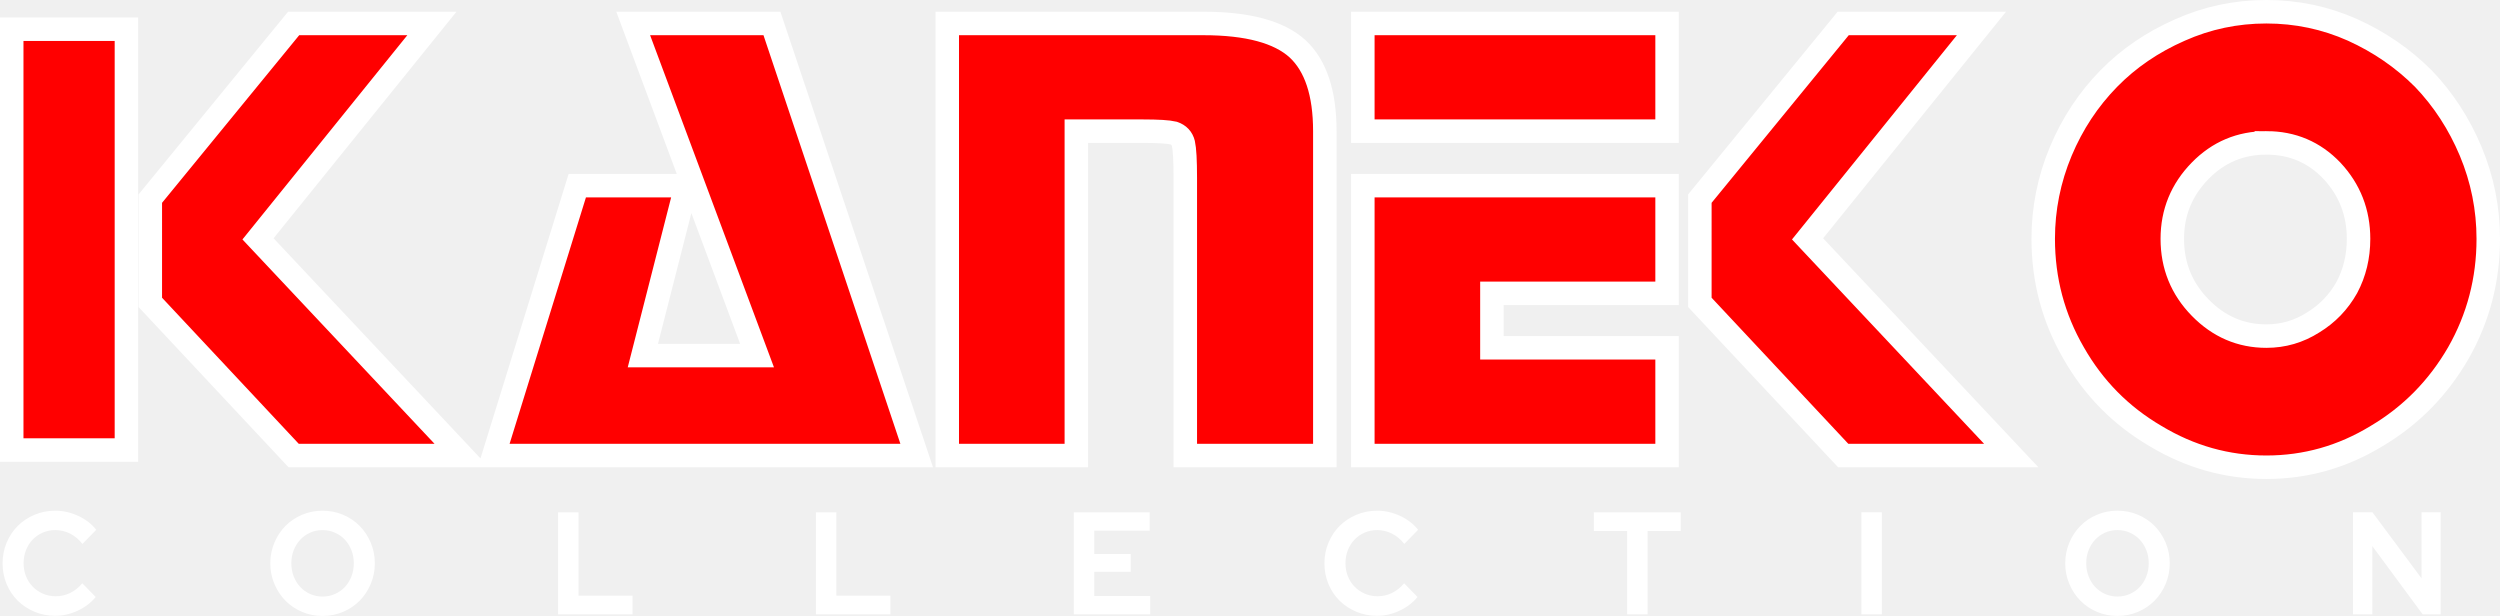
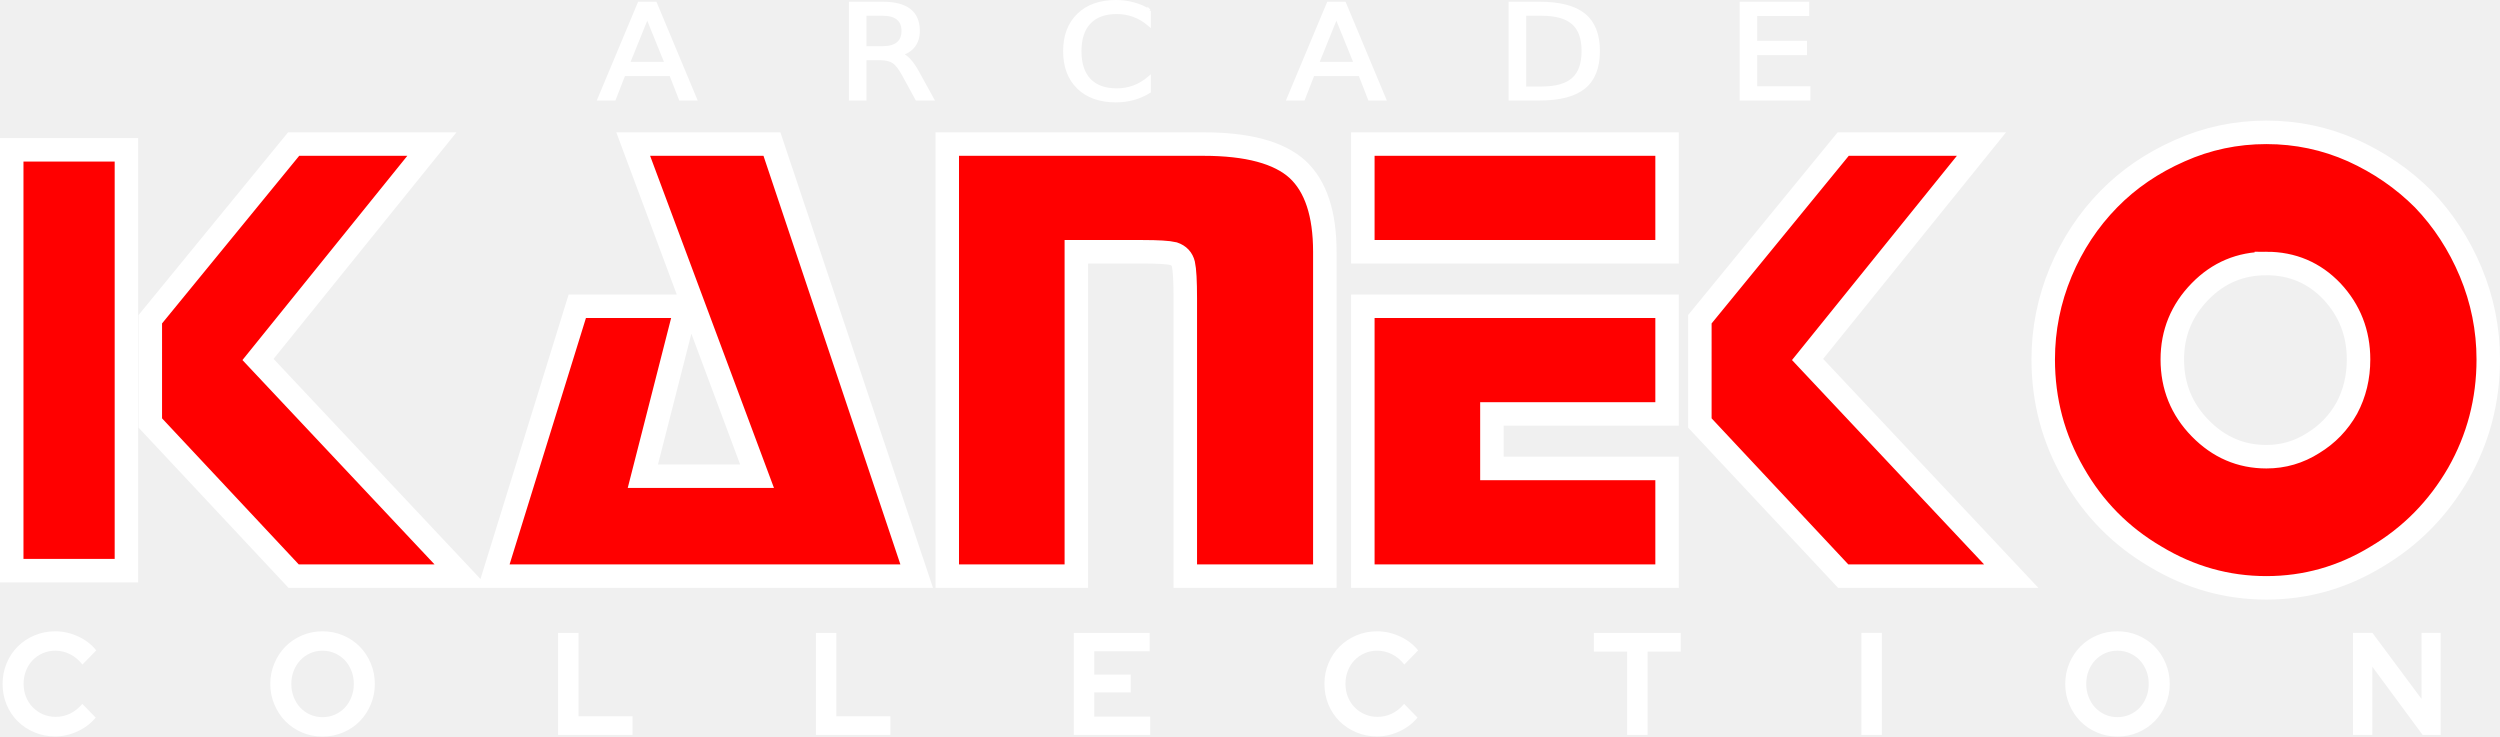
- <svg xmlns="http://www.w3.org/2000/svg" width="441.866" height="108.863" viewBox="0 0 116.91 28.803" version="1.1" id="svg38">
+ <svg xmlns="http://www.w3.org/2000/svg" width="441.866" height="130.18" viewBox="0 0 116.91 34.443" version="1.1" id="svg38">
  <defs id="defs32" />
-   <g id="layer1" transform="translate(-1.861254,-263.0488)">
+   <g id="layer1" transform="translate(-1.861254,-257.4088)">
    <g id="g6" style="line-height:125%;fill:#ff0000;stroke:#ffffff;stroke-width:5.771;stroke-miterlimit:4;stroke-dasharray:none;stroke-opacity:1" transform="matrix(0.1903136,0,0,0.1903136,-11.71044,93.39296)">
      <path id="path4" word-spacing="0" letter-spacing="0" font-size="159.402" font-weight="400" d="m 108.246,940.261 35.219,-43.041 h 33.974 l -42.73,52.926 50.046,53.238 h -41.29 l -35.22,-37.632 z M 226.902,897.22 h 34.09 l 35.57,106.164 H 192.616 l 20.548,-66.314 h 26.775 l -10.663,41.757 h 28.058 z m 140.138,0 q 16.267,0 23.116,6.226 6.694,6.227 6.694,20.237 v 79.7 h -34.286 v -68.22 q 0,-6.382 -0.467,-8.445 -0.467,-1.906 -2.413,-2.568 -1.906,-0.467 -7.627,-0.467 H 335.79 v 79.7 H 304.073 V 897.22 Z m 113.908,39.85 v 26.463 h -43.042 v 13.388 h 43.042 v 26.463 H 406.19 V 937.07 Z M 406.19,897.22 h 74.758 v 26.463 H 406.19 Z m 82.814,43.041 35.219,-43.041 h 33.974 l -42.73,52.926 50.046,53.238 h -41.29 l -35.22,-37.632 z m 139.204,-13.698 q -9.574,0 -16.267,6.849 -6.85,7.005 -6.85,16.734 0,9.885 6.85,16.89 6.849,7.005 16.267,7.005 6.226,0 11.48,-3.347 5.254,-3.191 8.29,-8.6 2.879,-5.41 2.879,-11.948 0,-9.729 -6.538,-16.734 -6.538,-6.85 -16.111,-6.85 z m 0,-32.223 q 11.169,0 21.209,4.475 9.885,4.476 17.357,11.948 7.355,7.666 11.636,17.862 4.32,10.352 4.32,21.521 0,15.139 -7.356,28.059 -7.472,12.92 -20.08,20.392 -12.57,7.666 -27.086,7.666 -14.516,0 -27.242,-7.666 -12.764,-7.472 -20.12,-20.392 -7.472,-12.92 -7.472,-28.059 0,-11.169 4.32,-21.52 4.28,-10.197 11.792,-17.863 7.316,-7.472 17.512,-11.948 10.04,-4.475 21.21,-4.475 z" style="font-weight:400;font-size:159.402px;font-family:Stop;-inkscape-font-specification:Stop;letter-spacing:0;word-spacing:0;fill:#ff0000;stroke:#ffffff;stroke-width:5.771;stroke-miterlimit:4;stroke-dasharray:none;stroke-opacity:1" />
    </g>
    <path style="fill:#ff0000;stroke:#ffffff;stroke-width:1.098;stroke-miterlimit:4;stroke-dasharray:none" id="path8" d="m 2.41,264.415 h 5.363 v 19.679 H 2.41 Z" />
    <path d="m 5.495,291.607 c -0.341,0.159 -0.692,0.239 -1.052,0.239 -0.348,0 -0.672,-0.064 -0.973,-0.191 -0.301,-0.127 -0.562,-0.3 -0.782,-0.518 -0.22,-0.218 -0.393,-0.477 -0.518,-0.777 -0.125,-0.3 -0.188,-0.623 -0.188,-0.968 0,-0.345 0.064,-0.669 0.191,-0.972 0.128,-0.302 0.301,-0.562 0.521,-0.78 0.22,-0.218 0.48,-0.391 0.782,-0.518 0.301,-0.127 0.624,-0.191 0.967,-0.191 0.369,0 0.728,0.081 1.075,0.242 0.348,0.161 0.629,0.378 0.844,0.651 l -0.646,0.661 c -0.163,-0.209 -0.354,-0.369 -0.574,-0.481 -0.22,-0.111 -0.453,-0.167 -0.699,-0.167 -0.207,0 -0.402,0.04 -0.584,0.12 -0.183,0.08 -0.34,0.188 -0.472,0.327 -0.132,0.139 -0.235,0.302 -0.31,0.491 -0.075,0.188 -0.112,0.394 -0.112,0.617 0,0.218 0.039,0.422 0.115,0.61 0.077,0.189 0.183,0.351 0.317,0.487 0.134,0.137 0.292,0.245 0.475,0.324 0.182,0.079 0.381,0.119 0.597,0.119 0.242,0 0.468,-0.053 0.68,-0.157 0.211,-0.105 0.398,-0.255 0.561,-0.45 l 0.626,0.641 c -0.22,0.268 -0.5,0.482 -0.841,0.641 z m 12.411,0.055 c -0.299,0.127 -0.62,0.191 -0.963,0.191 -0.339,0 -0.658,-0.063 -0.957,-0.191 -0.299,-0.127 -0.557,-0.301 -0.775,-0.522 -0.218,-0.22 -0.39,-0.482 -0.518,-0.784 -0.128,-0.302 -0.192,-0.624 -0.192,-0.964 0,-0.341 0.064,-0.662 0.192,-0.965 0.127,-0.302 0.3,-0.563 0.518,-0.784 0.218,-0.22 0.476,-0.394 0.775,-0.521 0.299,-0.127 0.618,-0.191 0.957,-0.191 0.343,0 0.664,0.064 0.963,0.191 0.299,0.127 0.557,0.301 0.775,0.521 0.218,0.22 0.39,0.482 0.518,0.784 0.127,0.302 0.191,0.624 0.191,0.965 0,0.341 -0.064,0.662 -0.191,0.964 -0.128,0.302 -0.3,0.563 -0.518,0.784 -0.218,0.22 -0.476,0.395 -0.775,0.522 z m -0.963,-0.716 c -0.207,0 -0.399,-0.04 -0.577,-0.119 -0.178,-0.08 -0.332,-0.189 -0.462,-0.327 -0.13,-0.139 -0.232,-0.303 -0.307,-0.494 -0.075,-0.191 -0.112,-0.395 -0.112,-0.613 0,-0.223 0.037,-0.429 0.112,-0.617 0.075,-0.189 0.177,-0.352 0.307,-0.491 0.13,-0.139 0.284,-0.247 0.462,-0.327 0.178,-0.08 0.37,-0.12 0.577,-0.12 0.207,0 0.4,0.04 0.58,0.12 0.18,0.08 0.335,0.188 0.465,0.327 0.13,0.139 0.232,0.302 0.307,0.491 0.075,0.188 0.112,0.394 0.112,0.617 0,0.218 -0.037,0.422 -0.112,0.613 -0.075,0.191 -0.177,0.356 -0.307,0.494 -0.13,0.139 -0.285,0.247 -0.465,0.327 -0.18,0.08 -0.374,0.119 -0.58,0.119 z m 14.498,-0.041 v 0.873 h -3.483 v -4.772 h 0.957 v 3.899 z m 12.058,0.873 v -0.873 h -2.526 v -3.899 h -0.956 v 4.772 z m 12.151,-0.859 v 0.859 h -3.575 v -4.772 h 3.549 v 0.859 h -2.592 v 1.09 h 1.708 v 0.832 h -1.708 v 1.132 z m 10.607,0.927 c 0.36,0 0.711,-0.079 1.052,-0.239 0.341,-0.159 0.621,-0.372 0.841,-0.641 l -0.626,-0.641 c -0.163,0.195 -0.35,0.345 -0.561,0.45 -0.211,0.104 -0.438,0.157 -0.679,0.157 -0.216,0 -0.414,-0.04 -0.597,-0.119 -0.183,-0.08 -0.341,-0.187 -0.475,-0.324 -0.134,-0.136 -0.24,-0.299 -0.316,-0.487 -0.077,-0.188 -0.115,-0.392 -0.115,-0.61 0,-0.223 0.037,-0.429 0.112,-0.617 0.075,-0.189 0.178,-0.352 0.31,-0.491 0.132,-0.139 0.289,-0.247 0.472,-0.327 0.183,-0.079 0.377,-0.12 0.584,-0.12 0.246,0 0.479,0.056 0.699,0.167 0.22,0.112 0.411,0.272 0.574,0.481 l 0.646,-0.661 c -0.215,-0.273 -0.497,-0.49 -0.844,-0.651 -0.348,-0.161 -0.706,-0.242 -1.075,-0.242 -0.343,0 -0.665,0.064 -0.967,0.191 -0.301,0.127 -0.562,0.3 -0.782,0.518 -0.22,0.218 -0.394,0.478 -0.521,0.78 -0.128,0.302 -0.192,0.626 -0.192,0.972 0,0.345 0.063,0.668 0.188,0.968 0.125,0.3 0.298,0.559 0.518,0.777 0.22,0.218 0.481,0.391 0.782,0.518 0.301,0.127 0.626,0.191 0.973,0.191 z m 12.652,-3.967 v 3.899 h -0.957 v -3.899 h -1.556 v -0.872 h 4.063 v 0.872 z M 89.864,291.777 v -4.772 h -0.957 v 4.772 z m 11.979,-0.116 c -0.299,0.127 -0.62,0.191 -0.963,0.191 -0.338,0 -0.657,-0.063 -0.956,-0.191 -0.299,-0.127 -0.558,-0.301 -0.775,-0.522 -0.218,-0.22 -0.39,-0.482 -0.518,-0.784 -0.128,-0.302 -0.191,-0.624 -0.191,-0.964 0,-0.341 0.063,-0.662 0.191,-0.965 0.127,-0.302 0.3,-0.563 0.518,-0.784 0.218,-0.22 0.476,-0.394 0.775,-0.521 0.299,-0.127 0.618,-0.191 0.956,-0.191 0.343,0 0.664,0.064 0.963,0.191 0.299,0.127 0.557,0.301 0.775,0.521 0.218,0.22 0.39,0.482 0.518,0.784 0.127,0.302 0.191,0.624 0.191,0.965 0,0.341 -0.064,0.662 -0.191,0.964 -0.128,0.302 -0.3,0.563 -0.518,0.784 -0.218,0.22 -0.476,0.395 -0.775,0.522 z m -0.963,-0.716 c -0.207,0 -0.399,-0.04 -0.577,-0.119 -0.178,-0.08 -0.332,-0.189 -0.462,-0.327 -0.13,-0.139 -0.232,-0.303 -0.307,-0.494 -0.075,-0.191 -0.112,-0.395 -0.112,-0.613 0,-0.223 0.037,-0.429 0.112,-0.617 0.075,-0.189 0.177,-0.352 0.307,-0.491 0.13,-0.139 0.284,-0.247 0.462,-0.327 0.178,-0.08 0.37,-0.12 0.577,-0.12 0.207,0 0.4,0.04 0.58,0.12 0.18,0.08 0.335,0.188 0.465,0.327 0.13,0.139 0.232,0.302 0.307,0.491 0.075,0.188 0.112,0.394 0.112,0.617 0,0.218 -0.037,0.422 -0.112,0.613 -0.075,0.191 -0.177,0.356 -0.307,0.494 -0.13,0.139 -0.285,0.247 -0.465,0.327 -0.18,0.08 -0.374,0.119 -0.58,0.119 z m 11.92,-2.359 v 3.191 h -0.904 v -4.772 h 0.91 l 2.295,3.088 v -3.088 h 0.897 v 4.772 h -0.844 z" id="path40" style="clip-rule:evenodd;fill:#ffffff;fill-rule:evenodd;stroke-width:0.473" />
+     <g id="g48" transform="matrix(0.2293789,0,0,0.2293789,9.564786,229.8209)">
+       <path d="m 98.369,123.564 -3.912,9.676 h 7.838 z m -1.627,-2.592 h 3.269 l 8.123,19.444 h -2.998 l -1.942,-4.988 h -9.608 l -1.942,4.988 h -3.041 z" style="font-style:normal;font-weight:normal;font-size:40px;line-height:125%;font-family:sans-serif;letter-spacing:0px;word-spacing:0px;fill:#ffffff;fill-opacity:1;stroke:#ffffff;stroke-width:0.698;stroke-linecap:butt;stroke-linejoin:miter;stroke-miterlimit:4;stroke-dasharray:none;stroke-opacity:1" id="path36" />
+       <path d="m 149.941,131.3 q 0.928,0.287 1.799,1.224 0.885,0.938 1.77,2.579 l 2.927,5.313 h -3.098 l -2.727,-4.988 q -1.056,-1.953 -2.056,-2.592 -0.985,-0.638 -2.698,-0.638 h -3.141 v 8.218 h -2.884 v -19.444 h 6.51 q 3.655,0 5.454,1.393 1.799,1.393 1.799,4.207 0,1.836 -0.942,3.047 -0.928,1.211 -2.712,1.68 z m -7.224,-8.166 v 6.902 h 3.626 q 2.084,0 3.141,-0.873 1.071,-0.886 1.071,-2.592 0,-1.706 -1.071,-2.566 -1.056,-0.873 -3.141,-0.873 z" style="font-style:normal;font-weight:normal;font-size:40px;line-height:125%;font-family:sans-serif;letter-spacing:0px;word-spacing:0px;fill:#ffffff;fill-opacity:1;stroke:#ffffff;stroke-width:0.698;stroke-linecap:butt;stroke-linejoin:miter;stroke-miterlimit:4;stroke-dasharray:none;stroke-opacity:1" id="path38" />
+       <path d="m 200.697,122.471 v 2.774 q -1.456,-1.237 -3.112,-1.849 -1.642,-0.612 -3.498,-0.612 -3.655,0 -5.596,2.045 -1.942,2.032 -1.942,5.886 0,3.842 1.942,5.886 1.942,2.032 5.596,2.032 1.856,0 3.498,-0.612 1.656,-0.612 3.112,-1.849 v 2.748 q -1.513,0.938 -3.212,1.407 -1.685,0.469 -3.569,0.469 -4.84,0 -7.624,-2.696 -2.784,-2.709 -2.784,-7.384 0,-4.688 2.784,-7.384 2.784,-2.709 7.624,-2.709 1.913,0 3.598,0.469 1.699,0.456 3.184,1.38 z" style="font-style:normal;font-weight:normal;font-size:40px;line-height:125%;font-family:sans-serif;letter-spacing:0px;word-spacing:0px;fill:#ffffff;fill-opacity:1;stroke:#ffffff;stroke-width:0.698;stroke-linecap:butt;stroke-linejoin:miter;stroke-miterlimit:4;stroke-dasharray:none;stroke-opacity:1" id="path40-3" />
+       <path d="m 238.863,123.564 -3.912,9.676 h 7.838 z m -1.627,-2.592 h 3.269 l 8.123,19.444 h -2.998 l -1.942,-4.988 h -9.608 l -1.942,4.988 h -3.041 z" style="font-style:normal;font-weight:normal;font-size:40px;line-height:125%;font-family:sans-serif;letter-spacing:0px;word-spacing:0px;fill:#ffffff;fill-opacity:1;stroke:#ffffff;stroke-width:0.698;stroke-linecap:butt;stroke-linejoin:miter;stroke-miterlimit:4;stroke-dasharray:none;stroke-opacity:1" id="path42" />
+       <path d="m 277.211,123.135 v 15.12 h 3.483 q 4.411,0 6.453,-1.823 2.056,-1.823 2.056,-5.756 0,-3.907 -2.056,-5.717 -2.042,-1.823 -6.453,-1.823 z m -2.884,-2.162 h 5.925 q 6.196,0 9.094,2.357 2.898,2.344 2.898,7.345 0,5.027 -2.912,7.384 -2.912,2.357 -9.08,2.357 h -5.925 z" style="font-style:normal;font-weight:normal;font-size:40px;line-height:125%;font-family:sans-serif;letter-spacing:0px;word-spacing:0px;fill:#ffffff;fill-opacity:1;stroke:#ffffff;stroke-width:0.698;stroke-linecap:butt;stroke-linejoin:miter;stroke-miterlimit:4;stroke-dasharray:none;stroke-opacity:1" id="path44" />
+       <path d="m 321.429,120.973 h 13.477 v 2.214 h -10.593 v 5.756 h 10.15 v 2.214 h -10.15 v 7.046 h 10.85 v 2.214 h -13.734 z" style="font-style:normal;font-weight:normal;font-size:40px;line-height:125%;font-family:sans-serif;letter-spacing:0px;word-spacing:0px;fill:#ffffff;fill-opacity:1;stroke:#ffffff;stroke-width:0.698;stroke-linecap:butt;stroke-linejoin:miter;stroke-miterlimit:4;stroke-dasharray:none;stroke-opacity:1" id="path46" />
+     </g>
  </g>
</svg>
